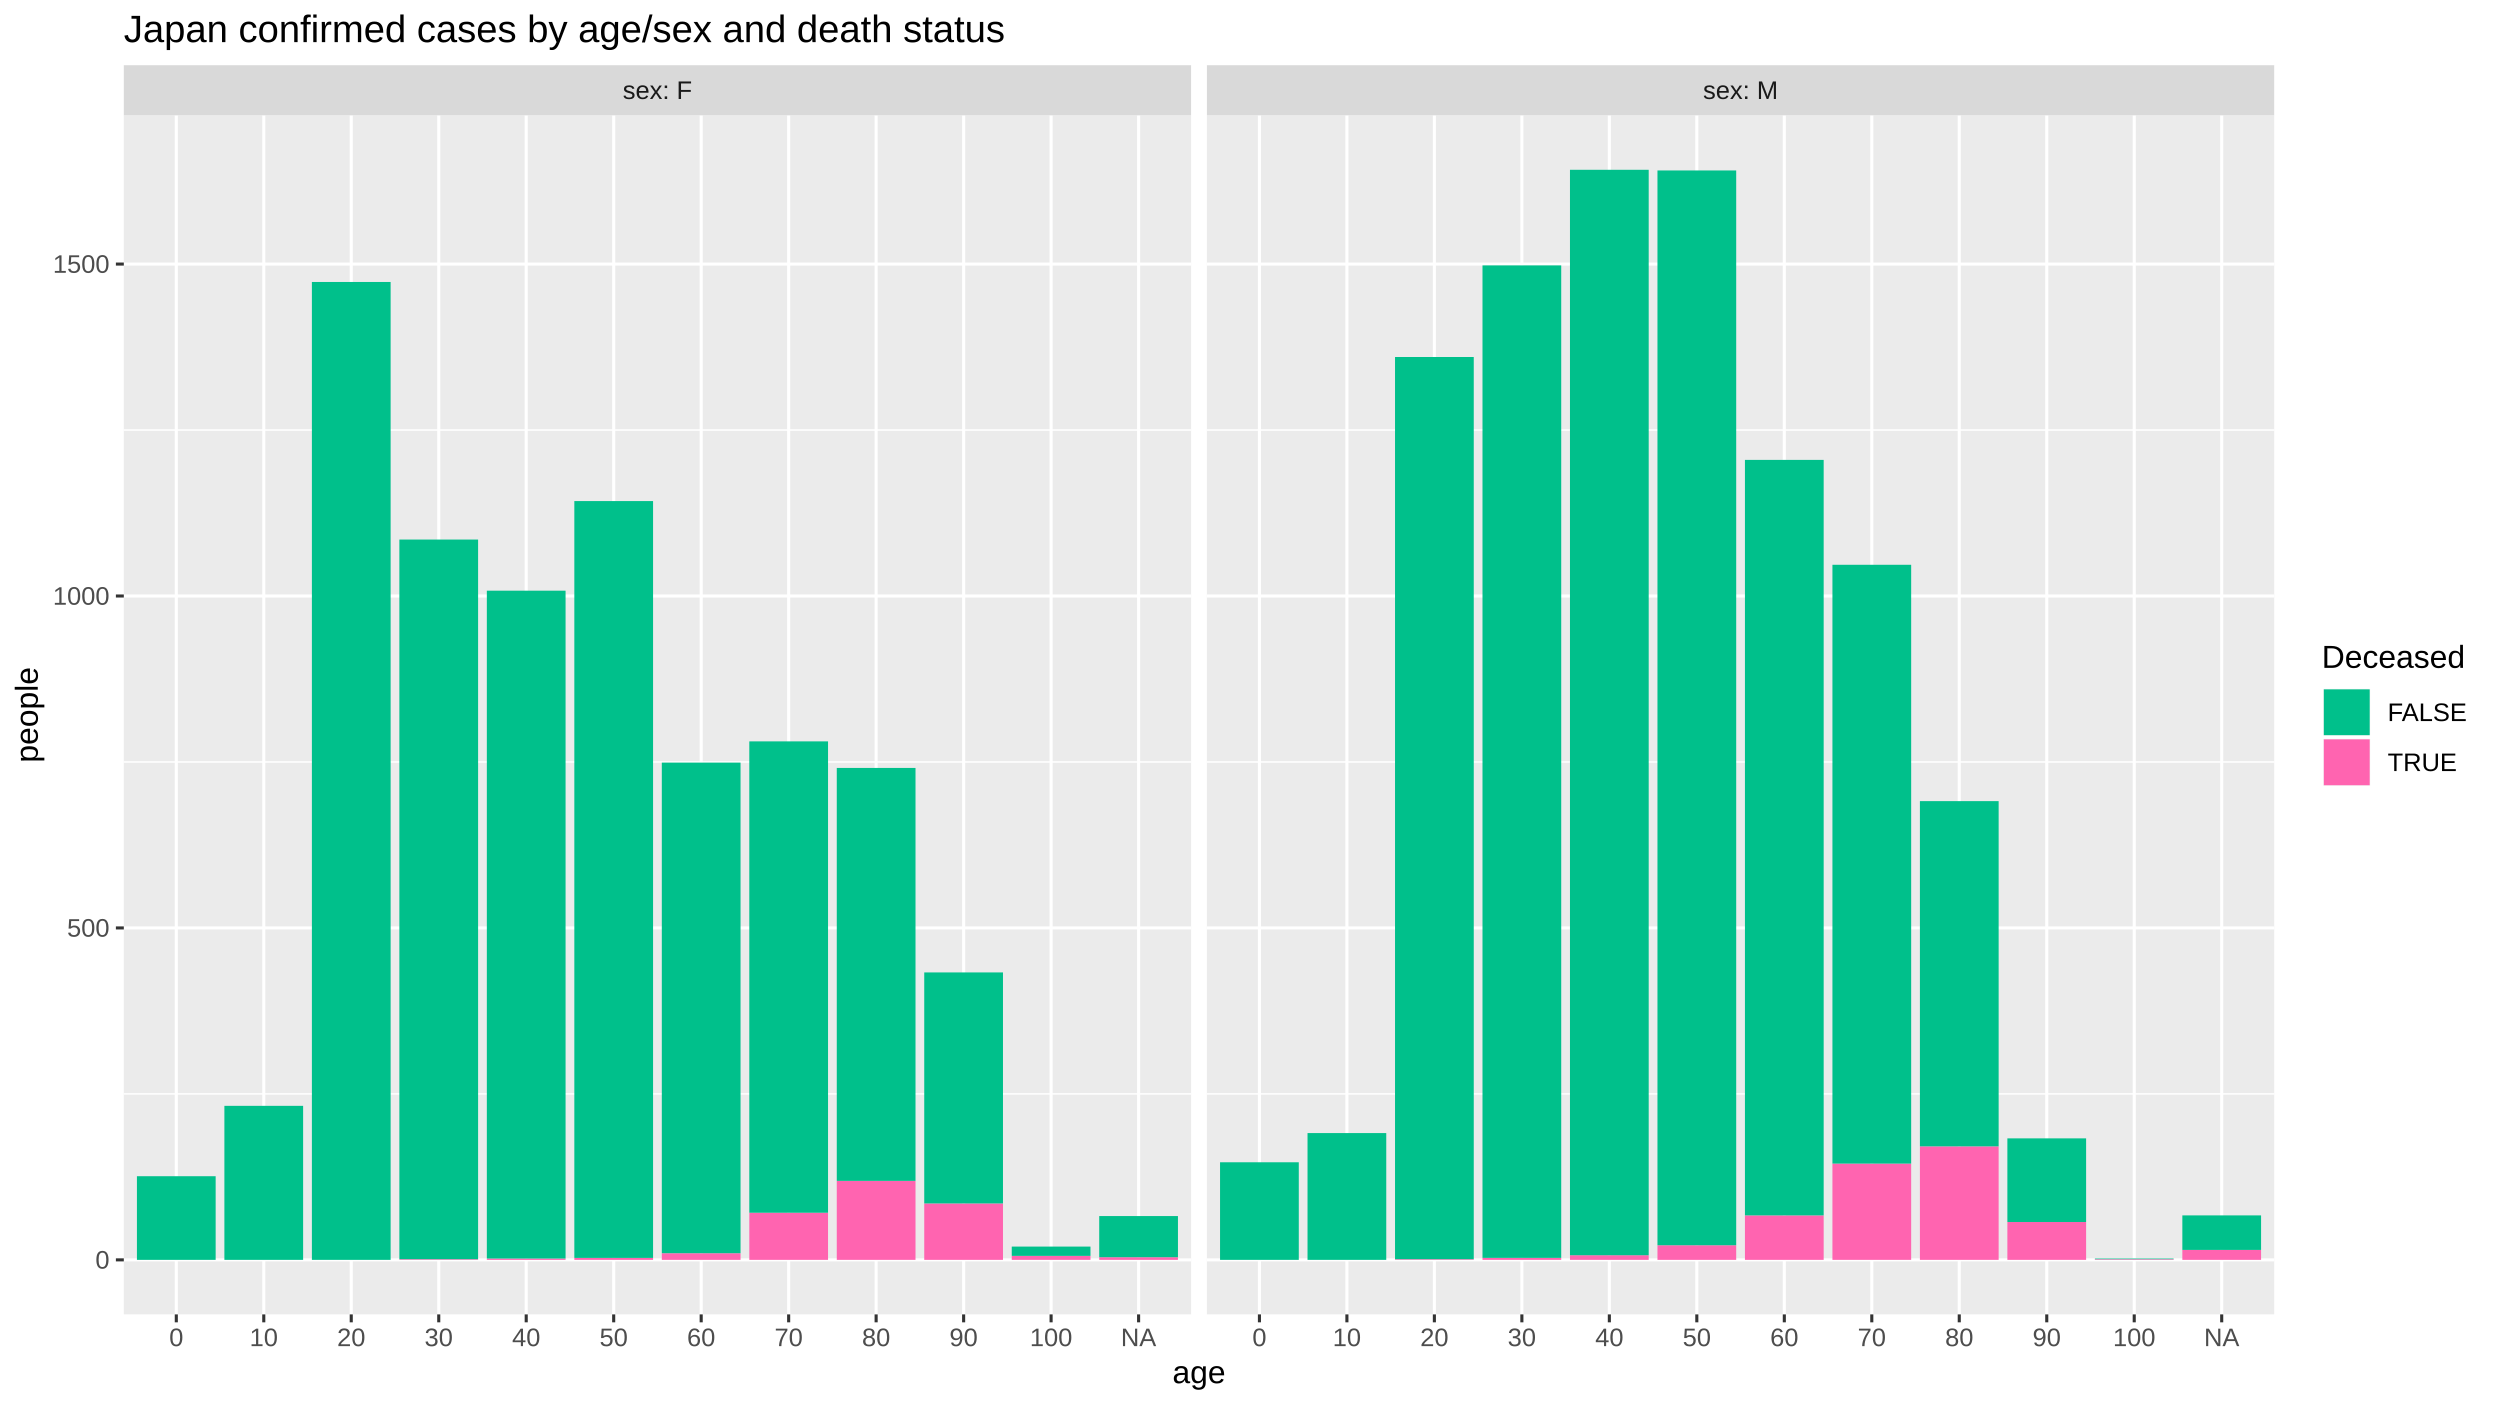
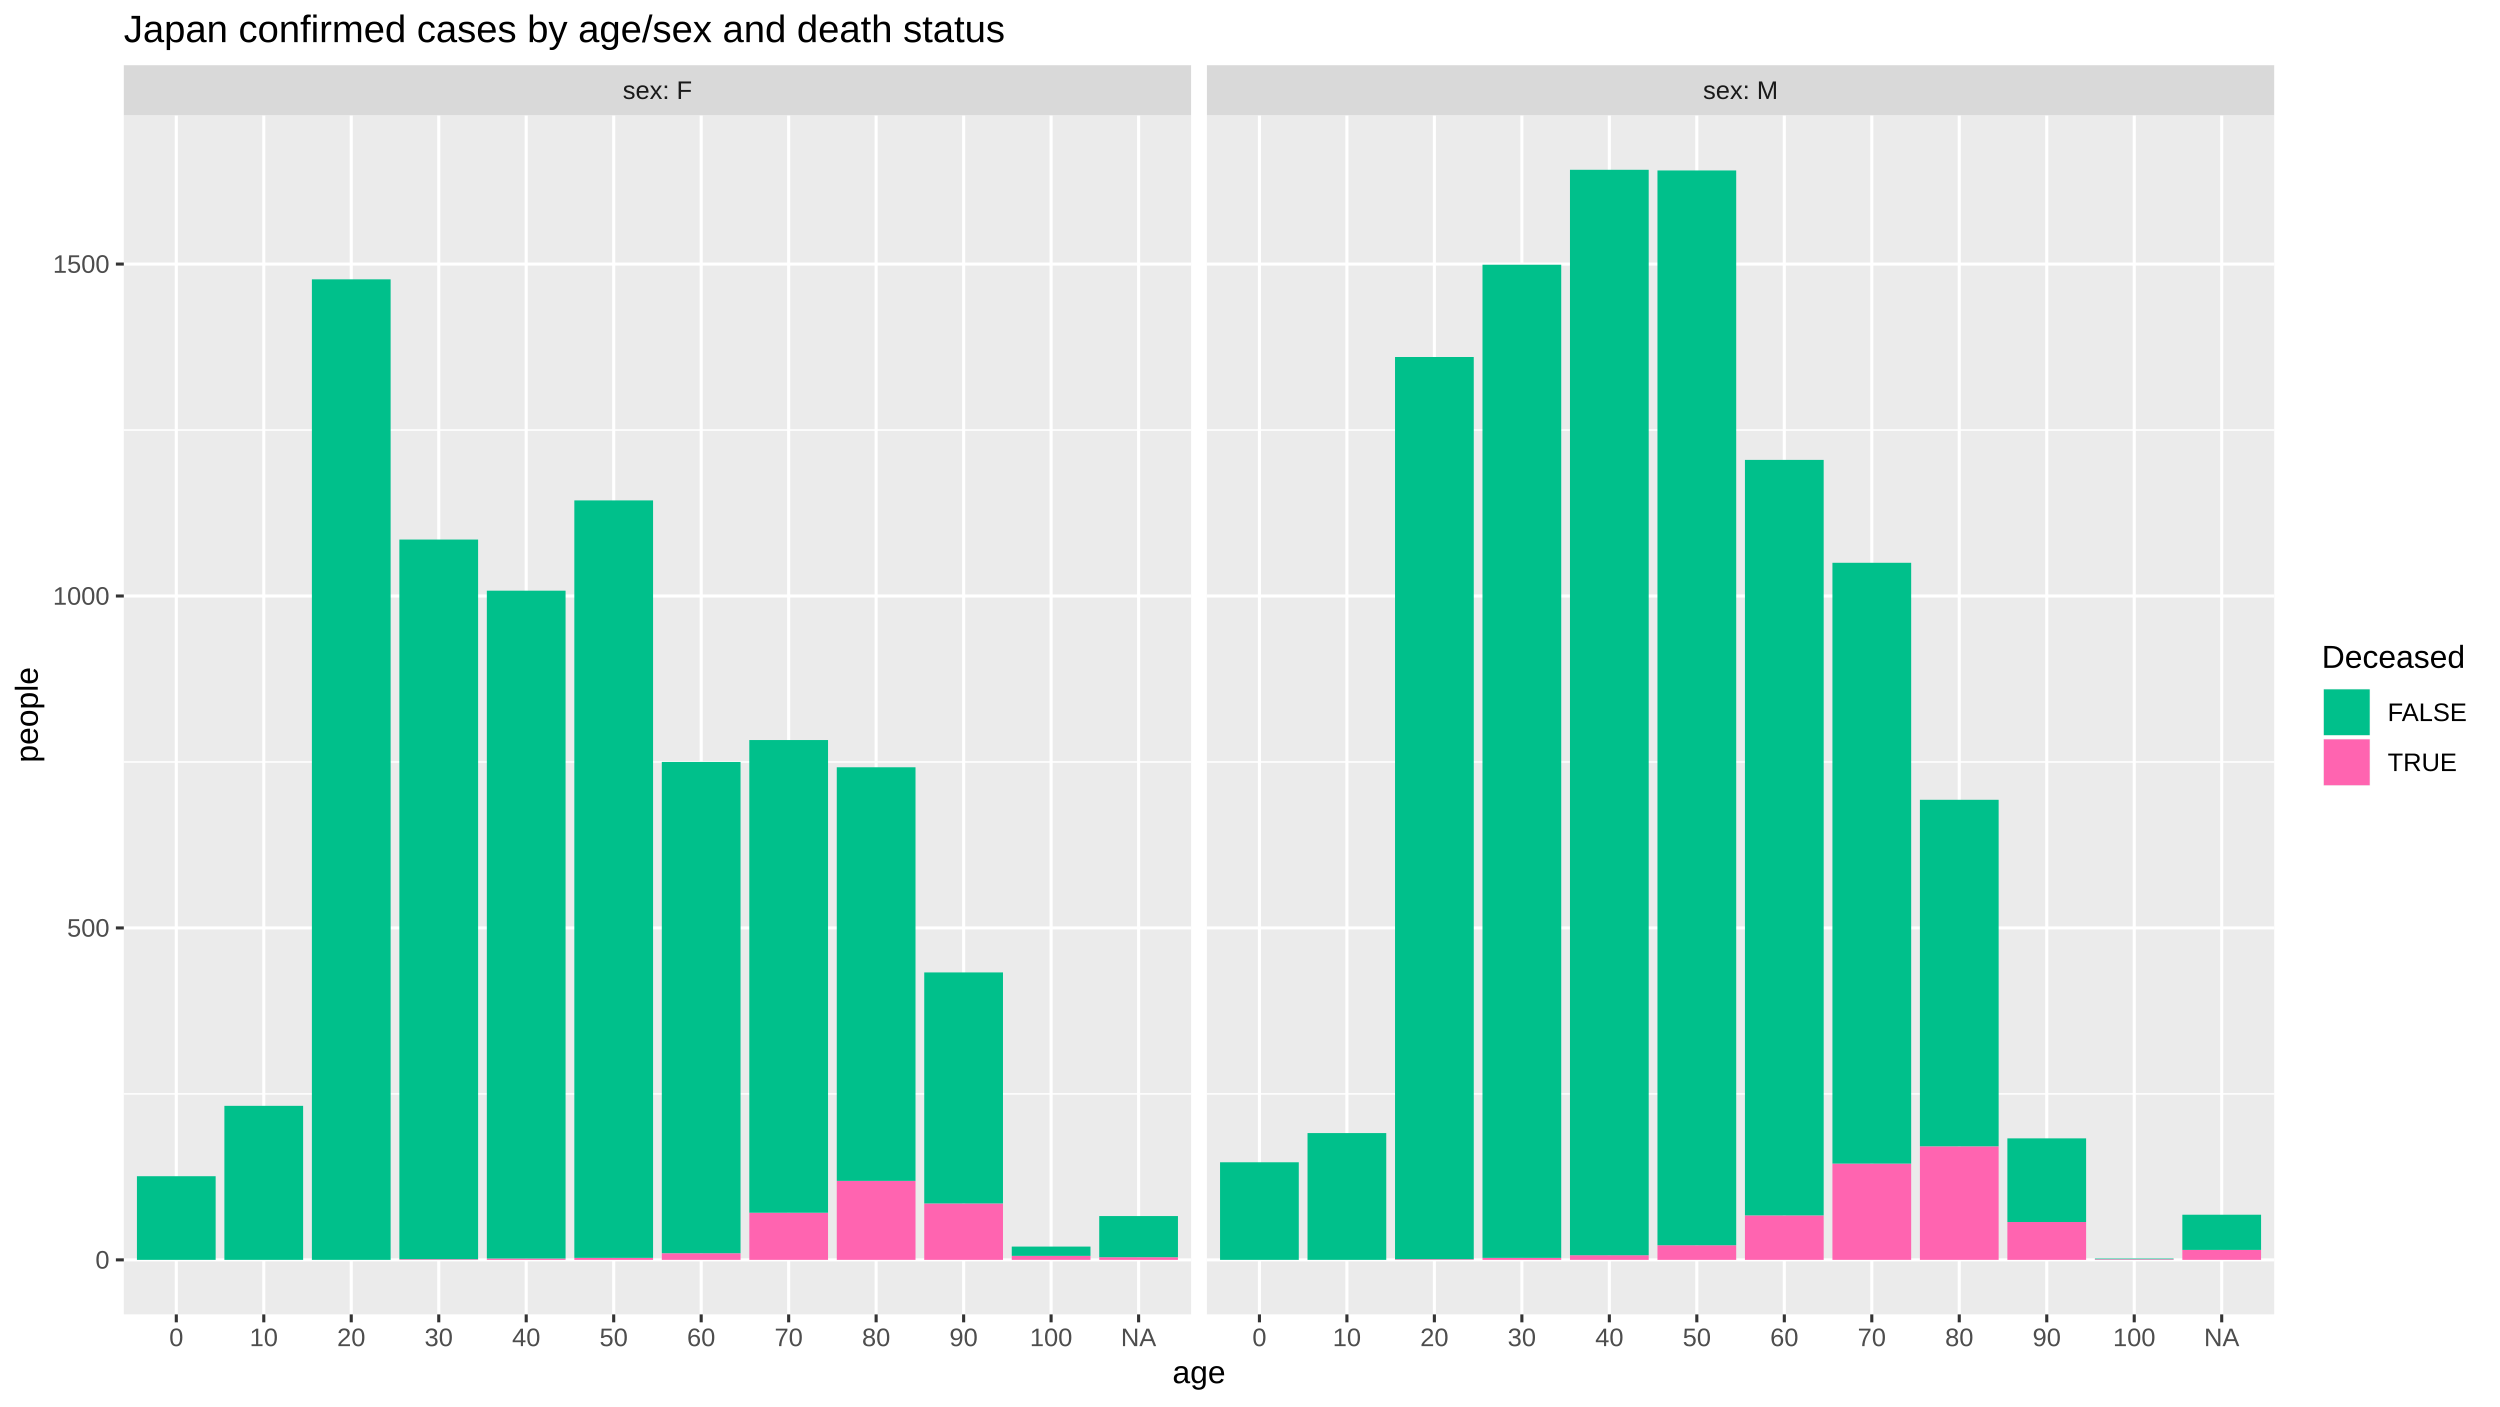
<svg xmlns="http://www.w3.org/2000/svg" viewBox="0 0 864.00 486.00">
  <defs>
    <style type="text/css">
    line, polyline, polygon, path, rect, circle {
      fill: none;
      stroke: #000000;
      stroke-linecap: round;
      stroke-linejoin: round;
      stroke-miterlimit: 10.00;
    }
  </style>
  </defs>
  <rect width="100%" height="100%" style="stroke: none; fill: #FFFFFF;" />
  <rect x="0.00" y="-0" width="864.00" height="486.00" style="stroke-width: 1.07; stroke: #FFFFFF; fill: #FFFFFF;" />
  <defs>
    <clipPath id="cpNDIuNzl8NDExLjY0fDQ1NC4yNXwzOS44NA==">
      <rect x="42.79" y="39.84" width="368.85" height="414.40" />
    </clipPath>
  </defs>
  <rect x="42.79" y="39.84" width="368.85" height="414.40" style="stroke-width: 1.07; stroke: none; fill: #EBEBEB;" clip-path="url(#cpNDIuNzl8NDExLjY0fDQ1NC4yNXwzOS44NA==)" />
  <polyline points="42.79,378.05 411.64,378.05 " style="stroke-width: 0.53; stroke: #FFFFFF; stroke-linecap: butt;" clip-path="url(#cpNDIuNzl8NDExLjY0fDQ1NC4yNXwzOS44NA==)" />
  <polyline points="42.79,263.33 411.64,263.33 " style="stroke-width: 0.53; stroke: #FFFFFF; stroke-linecap: butt;" clip-path="url(#cpNDIuNzl8NDExLjY0fDQ1NC4yNXwzOS44NA==)" />
  <polyline points="42.79,148.62 411.64,148.62 " style="stroke-width: 0.53; stroke: #FFFFFF; stroke-linecap: butt;" clip-path="url(#cpNDIuNzl8NDExLjY0fDQ1NC4yNXwzOS44NA==)" />
  <polyline points="42.79,435.41 411.64,435.41 " style="stroke-width: 1.07; stroke: #FFFFFF; stroke-linecap: butt;" clip-path="url(#cpNDIuNzl8NDExLjY0fDQ1NC4yNXwzOS44NA==)" />
  <polyline points="42.79,320.69 411.64,320.69 " style="stroke-width: 1.07; stroke: #FFFFFF; stroke-linecap: butt;" clip-path="url(#cpNDIuNzl8NDExLjY0fDQ1NC4yNXwzOS44NA==)" />
  <polyline points="42.79,205.98 411.64,205.98 " style="stroke-width: 1.07; stroke: #FFFFFF; stroke-linecap: butt;" clip-path="url(#cpNDIuNzl8NDExLjY0fDQ1NC4yNXwzOS44NA==)" />
  <polyline points="42.79,91.26 411.64,91.26 " style="stroke-width: 1.07; stroke: #FFFFFF; stroke-linecap: butt;" clip-path="url(#cpNDIuNzl8NDExLjY0fDQ1NC4yNXwzOS44NA==)" />
  <polyline points="60.93,454.25 60.93,39.84 " style="stroke-width: 1.07; stroke: #FFFFFF; stroke-linecap: butt;" clip-path="url(#cpNDIuNzl8NDExLjY0fDQ1NC4yNXwzOS44NA==)" />
  <polyline points="91.16,454.25 91.16,39.84 " style="stroke-width: 1.07; stroke: #FFFFFF; stroke-linecap: butt;" clip-path="url(#cpNDIuNzl8NDExLjY0fDQ1NC4yNXwzOS44NA==)" />
  <polyline points="121.39,454.25 121.39,39.84 " style="stroke-width: 1.07; stroke: #FFFFFF; stroke-linecap: butt;" clip-path="url(#cpNDIuNzl8NDExLjY0fDQ1NC4yNXwzOS44NA==)" />
  <polyline points="151.63,454.25 151.63,39.84 " style="stroke-width: 1.07; stroke: #FFFFFF; stroke-linecap: butt;" clip-path="url(#cpNDIuNzl8NDExLjY0fDQ1NC4yNXwzOS44NA==)" />
  <polyline points="181.86,454.25 181.86,39.84 " style="stroke-width: 1.07; stroke: #FFFFFF; stroke-linecap: butt;" clip-path="url(#cpNDIuNzl8NDExLjY0fDQ1NC4yNXwzOS44NA==)" />
  <polyline points="212.09,454.25 212.09,39.84 " style="stroke-width: 1.07; stroke: #FFFFFF; stroke-linecap: butt;" clip-path="url(#cpNDIuNzl8NDExLjY0fDQ1NC4yNXwzOS44NA==)" />
  <polyline points="242.33,454.25 242.33,39.84 " style="stroke-width: 1.07; stroke: #FFFFFF; stroke-linecap: butt;" clip-path="url(#cpNDIuNzl8NDExLjY0fDQ1NC4yNXwzOS44NA==)" />
  <polyline points="272.56,454.25 272.56,39.84 " style="stroke-width: 1.07; stroke: #FFFFFF; stroke-linecap: butt;" clip-path="url(#cpNDIuNzl8NDExLjY0fDQ1NC4yNXwzOS44NA==)" />
  <polyline points="302.79,454.25 302.79,39.84 " style="stroke-width: 1.07; stroke: #FFFFFF; stroke-linecap: butt;" clip-path="url(#cpNDIuNzl8NDExLjY0fDQ1NC4yNXwzOS44NA==)" />
  <polyline points="333.03,454.25 333.03,39.84 " style="stroke-width: 1.07; stroke: #FFFFFF; stroke-linecap: butt;" clip-path="url(#cpNDIuNzl8NDExLjY0fDQ1NC4yNXwzOS44NA==)" />
  <polyline points="363.26,454.25 363.26,39.84 " style="stroke-width: 1.07; stroke: #FFFFFF; stroke-linecap: butt;" clip-path="url(#cpNDIuNzl8NDExLjY0fDQ1NC4yNXwzOS44NA==)" />
  <polyline points="393.50,454.25 393.50,39.84 " style="stroke-width: 1.07; stroke: #FFFFFF; stroke-linecap: butt;" clip-path="url(#cpNDIuNzl8NDExLjY0fDQ1NC4yNXwzOS44NA==)" />
  <rect x="47.32" y="406.50" width="27.21" height="28.91" style="stroke-width: 1.07; stroke: none; stroke-linecap: butt; fill: #00C08B;" clip-path="url(#cpNDIuNzl8NDExLjY0fDQ1NC4yNXwzOS44NA==)" />
  <rect x="77.55" y="382.18" width="27.21" height="53.23" style="stroke-width: 1.07; stroke: none; stroke-linecap: butt; fill: #00C08B;" clip-path="url(#cpNDIuNzl8NDExLjY0fDQ1NC4yNXwzOS44NA==)" />
-   <rect x="107.79" y="97.45" width="27.21" height="337.96" style="stroke-width: 1.07; stroke: none; stroke-linecap: butt; fill: #00C08B;" clip-path="url(#cpNDIuNzl8NDExLjY0fDQ1NC4yNXwzOS44NA==)" />
+   <rect x="107.79" y="96.54" width="27.21" height="338.87" style="stroke-width: 1.07; stroke: none; stroke-linecap: butt; fill: #00C08B;" clip-path="url(#cpNDIuNzl8NDExLjY0fDQ1NC4yNXwzOS44NA==)" />
  <rect x="138.02" y="435.18" width="27.21" height="0.23" style="stroke-width: 1.07; stroke: none; stroke-linecap: butt; fill: #FF64B0;" clip-path="url(#cpNDIuNzl8NDExLjY0fDQ1NC4yNXwzOS44NA==)" />
  <rect x="138.02" y="186.47" width="27.21" height="248.71" style="stroke-width: 1.07; stroke: none; stroke-linecap: butt; fill: #00C08B;" clip-path="url(#cpNDIuNzl8NDExLjY0fDQ1NC4yNXwzOS44NA==)" />
  <rect x="168.25" y="434.95" width="27.21" height="0.46" style="stroke-width: 1.07; stroke: none; stroke-linecap: butt; fill: #FF64B0;" clip-path="url(#cpNDIuNzl8NDExLjY0fDQ1NC4yNXwzOS44NA==)" />
  <rect x="168.25" y="204.14" width="27.21" height="230.81" style="stroke-width: 1.07; stroke: none; stroke-linecap: butt; fill: #00C08B;" clip-path="url(#cpNDIuNzl8NDExLjY0fDQ1NC4yNXwzOS44NA==)" />
  <rect x="198.49" y="434.72" width="27.21" height="0.69" style="stroke-width: 1.07; stroke: none; stroke-linecap: butt; fill: #FF64B0;" clip-path="url(#cpNDIuNzl8NDExLjY0fDQ1NC4yNXwzOS44NA==)" />
-   <rect x="198.49" y="173.17" width="27.21" height="261.56" style="stroke-width: 1.07; stroke: none; stroke-linecap: butt; fill: #00C08B;" clip-path="url(#cpNDIuNzl8NDExLjY0fDQ1NC4yNXwzOS44NA==)" />
+   <rect x="198.49" y="172.94" width="27.21" height="261.78" style="stroke-width: 1.07; stroke: none; stroke-linecap: butt; fill: #00C08B;" clip-path="url(#cpNDIuNzl8NDExLjY0fDQ1NC4yNXwzOS44NA==)" />
  <rect x="228.72" y="433.12" width="27.21" height="2.29" style="stroke-width: 1.07; stroke: none; stroke-linecap: butt; fill: #FF64B0;" clip-path="url(#cpNDIuNzl8NDExLjY0fDQ1NC4yNXwzOS44NA==)" />
-   <rect x="228.72" y="263.56" width="27.21" height="169.55" style="stroke-width: 1.07; stroke: none; stroke-linecap: butt; fill: #00C08B;" clip-path="url(#cpNDIuNzl8NDExLjY0fDQ1NC4yNXwzOS44NA==)" />
+   <rect x="228.72" y="263.33" width="27.21" height="169.78" style="stroke-width: 1.07; stroke: none; stroke-linecap: butt; fill: #00C08B;" clip-path="url(#cpNDIuNzl8NDExLjY0fDQ1NC4yNXwzOS44NA==)" />
  <rect x="258.96" y="419.12" width="27.21" height="16.29" style="stroke-width: 1.07; stroke: none; stroke-linecap: butt; fill: #FF64B0;" clip-path="url(#cpNDIuNzl8NDExLjY0fDQ1NC4yNXwzOS44NA==)" />
-   <rect x="258.96" y="256.22" width="27.21" height="162.90" style="stroke-width: 1.07; stroke: none; stroke-linecap: butt; fill: #00C08B;" clip-path="url(#cpNDIuNzl8NDExLjY0fDQ1NC4yNXwzOS44NA==)" />
+   <rect x="258.96" y="255.76" width="27.21" height="163.36" style="stroke-width: 1.07; stroke: none; stroke-linecap: butt; fill: #00C08B;" clip-path="url(#cpNDIuNzl8NDExLjY0fDQ1NC4yNXwzOS44NA==)" />
  <rect x="289.19" y="408.11" width="27.21" height="27.30" style="stroke-width: 1.07; stroke: none; stroke-linecap: butt; fill: #FF64B0;" clip-path="url(#cpNDIuNzl8NDExLjY0fDQ1NC4yNXwzOS44NA==)" />
-   <rect x="289.19" y="265.40" width="27.21" height="142.71" style="stroke-width: 1.07; stroke: none; stroke-linecap: butt; fill: #00C08B;" clip-path="url(#cpNDIuNzl8NDExLjY0fDQ1NC4yNXwzOS44NA==)" />
+   <rect x="289.19" y="265.17" width="27.21" height="142.94" style="stroke-width: 1.07; stroke: none; stroke-linecap: butt; fill: #00C08B;" clip-path="url(#cpNDIuNzl8NDExLjY0fDQ1NC4yNXwzOS44NA==)" />
  <rect x="319.42" y="415.91" width="27.21" height="19.50" style="stroke-width: 1.07; stroke: none; stroke-linecap: butt; fill: #FF64B0;" clip-path="url(#cpNDIuNzl8NDExLjY0fDQ1NC4yNXwzOS44NA==)" />
  <rect x="319.42" y="336.07" width="27.21" height="79.84" style="stroke-width: 1.07; stroke: none; stroke-linecap: butt; fill: #00C08B;" clip-path="url(#cpNDIuNzl8NDExLjY0fDQ1NC4yNXwzOS44NA==)" />
  <rect x="349.66" y="434.03" width="27.21" height="1.38" style="stroke-width: 1.07; stroke: none; stroke-linecap: butt; fill: #FF64B0;" clip-path="url(#cpNDIuNzl8NDExLjY0fDQ1NC4yNXwzOS44NA==)" />
  <rect x="349.66" y="430.82" width="27.21" height="3.21" style="stroke-width: 1.07; stroke: none; stroke-linecap: butt; fill: #00C08B;" clip-path="url(#cpNDIuNzl8NDExLjY0fDQ1NC4yNXwzOS44NA==)" />
  <rect x="379.89" y="434.49" width="27.21" height="0.92" style="stroke-width: 1.07; stroke: none; stroke-linecap: butt; fill: #FF64B0;" clip-path="url(#cpNDIuNzl8NDExLjY0fDQ1NC4yNXwzOS44NA==)" />
  <rect x="379.89" y="420.27" width="27.21" height="14.22" style="stroke-width: 1.07; stroke: none; stroke-linecap: butt; fill: #00C08B;" clip-path="url(#cpNDIuNzl8NDExLjY0fDQ1NC4yNXwzOS44NA==)" />
  <defs>
    <clipPath id="cpMC4wMHw4NjQuMDB8NDg2LjAwfDAuMDA=">
      <rect x="0.00" y="0.00" width="864.00" height="486.00" />
    </clipPath>
  </defs>
  <defs>
    <clipPath id="cpNDE3LjExfDc4NS45N3w0NTQuMjV8MzkuODQ=">
      <rect x="417.11" y="39.84" width="368.85" height="414.40" />
    </clipPath>
  </defs>
  <rect x="417.11" y="39.84" width="368.85" height="414.40" style="stroke-width: 1.07; stroke: none; fill: #EBEBEB;" clip-path="url(#cpNDE3LjExfDc4NS45N3w0NTQuMjV8MzkuODQ=)" />
  <polyline points="417.11,378.05 785.97,378.05 " style="stroke-width: 0.53; stroke: #FFFFFF; stroke-linecap: butt;" clip-path="url(#cpNDE3LjExfDc4NS45N3w0NTQuMjV8MzkuODQ=)" />
  <polyline points="417.11,263.33 785.97,263.33 " style="stroke-width: 0.53; stroke: #FFFFFF; stroke-linecap: butt;" clip-path="url(#cpNDE3LjExfDc4NS45N3w0NTQuMjV8MzkuODQ=)" />
  <polyline points="417.11,148.62 785.97,148.62 " style="stroke-width: 0.53; stroke: #FFFFFF; stroke-linecap: butt;" clip-path="url(#cpNDE3LjExfDc4NS45N3w0NTQuMjV8MzkuODQ=)" />
  <polyline points="417.11,435.41 785.97,435.41 " style="stroke-width: 1.07; stroke: #FFFFFF; stroke-linecap: butt;" clip-path="url(#cpNDE3LjExfDc4NS45N3w0NTQuMjV8MzkuODQ=)" />
  <polyline points="417.11,320.69 785.97,320.69 " style="stroke-width: 1.07; stroke: #FFFFFF; stroke-linecap: butt;" clip-path="url(#cpNDE3LjExfDc4NS45N3w0NTQuMjV8MzkuODQ=)" />
  <polyline points="417.11,205.98 785.97,205.98 " style="stroke-width: 1.07; stroke: #FFFFFF; stroke-linecap: butt;" clip-path="url(#cpNDE3LjExfDc4NS45N3w0NTQuMjV8MzkuODQ=)" />
  <polyline points="417.11,91.26 785.97,91.26 " style="stroke-width: 1.07; stroke: #FFFFFF; stroke-linecap: butt;" clip-path="url(#cpNDE3LjExfDc4NS45N3w0NTQuMjV8MzkuODQ=)" />
  <polyline points="435.26,454.25 435.26,39.84 " style="stroke-width: 1.07; stroke: #FFFFFF; stroke-linecap: butt;" clip-path="url(#cpNDE3LjExfDc4NS45N3w0NTQuMjV8MzkuODQ=)" />
  <polyline points="465.49,454.25 465.49,39.84 " style="stroke-width: 1.07; stroke: #FFFFFF; stroke-linecap: butt;" clip-path="url(#cpNDE3LjExfDc4NS45N3w0NTQuMjV8MzkuODQ=)" />
  <polyline points="495.72,454.25 495.72,39.84 " style="stroke-width: 1.07; stroke: #FFFFFF; stroke-linecap: butt;" clip-path="url(#cpNDE3LjExfDc4NS45N3w0NTQuMjV8MzkuODQ=)" />
  <polyline points="525.96,454.25 525.96,39.84 " style="stroke-width: 1.07; stroke: #FFFFFF; stroke-linecap: butt;" clip-path="url(#cpNDE3LjExfDc4NS45N3w0NTQuMjV8MzkuODQ=)" />
  <polyline points="556.19,454.25 556.19,39.84 " style="stroke-width: 1.07; stroke: #FFFFFF; stroke-linecap: butt;" clip-path="url(#cpNDE3LjExfDc4NS45N3w0NTQuMjV8MzkuODQ=)" />
  <polyline points="586.42,454.25 586.42,39.84 " style="stroke-width: 1.07; stroke: #FFFFFF; stroke-linecap: butt;" clip-path="url(#cpNDE3LjExfDc4NS45N3w0NTQuMjV8MzkuODQ=)" />
  <polyline points="616.66,454.25 616.66,39.84 " style="stroke-width: 1.07; stroke: #FFFFFF; stroke-linecap: butt;" clip-path="url(#cpNDE3LjExfDc4NS45N3w0NTQuMjV8MzkuODQ=)" />
  <polyline points="646.89,454.25 646.89,39.84 " style="stroke-width: 1.07; stroke: #FFFFFF; stroke-linecap: butt;" clip-path="url(#cpNDE3LjExfDc4NS45N3w0NTQuMjV8MzkuODQ=)" />
  <polyline points="677.12,454.25 677.12,39.84 " style="stroke-width: 1.07; stroke: #FFFFFF; stroke-linecap: butt;" clip-path="url(#cpNDE3LjExfDc4NS45N3w0NTQuMjV8MzkuODQ=)" />
  <polyline points="707.36,454.25 707.36,39.84 " style="stroke-width: 1.07; stroke: #FFFFFF; stroke-linecap: butt;" clip-path="url(#cpNDE3LjExfDc4NS45N3w0NTQuMjV8MzkuODQ=)" />
  <polyline points="737.59,454.25 737.59,39.84 " style="stroke-width: 1.07; stroke: #FFFFFF; stroke-linecap: butt;" clip-path="url(#cpNDE3LjExfDc4NS45N3w0NTQuMjV8MzkuODQ=)" />
  <polyline points="767.82,454.25 767.82,39.84 " style="stroke-width: 1.07; stroke: #FFFFFF; stroke-linecap: butt;" clip-path="url(#cpNDE3LjExfDc4NS45N3w0NTQuMjV8MzkuODQ=)" />
  <rect x="421.65" y="401.68" width="27.21" height="33.73" style="stroke-width: 1.07; stroke: none; stroke-linecap: butt; fill: #00C08B;" clip-path="url(#cpNDE3LjExfDc4NS45N3w0NTQuMjV8MzkuODQ=)" />
  <rect x="451.88" y="391.59" width="27.21" height="43.82" style="stroke-width: 1.07; stroke: none; stroke-linecap: butt; fill: #00C08B;" clip-path="url(#cpNDE3LjExfDc4NS45N3w0NTQuMjV8MzkuODQ=)" />
  <rect x="482.12" y="435.18" width="27.21" height="0.23" style="stroke-width: 1.07; stroke: none; stroke-linecap: butt; fill: #FF64B0;" clip-path="url(#cpNDE3LjExfDc4NS45N3w0NTQuMjV8MzkuODQ=)" />
  <rect x="482.12" y="123.38" width="27.21" height="311.80" style="stroke-width: 1.07; stroke: none; stroke-linecap: butt; fill: #00C08B;" clip-path="url(#cpNDE3LjExfDc4NS45N3w0NTQuMjV8MzkuODQ=)" />
  <rect x="512.35" y="434.72" width="27.21" height="0.69" style="stroke-width: 1.07; stroke: none; stroke-linecap: butt; fill: #FF64B0;" clip-path="url(#cpNDE3LjExfDc4NS45N3w0NTQuMjV8MzkuODQ=)" />
-   <rect x="512.35" y="91.72" width="27.21" height="343.00" style="stroke-width: 1.07; stroke: none; stroke-linecap: butt; fill: #00C08B;" clip-path="url(#cpNDE3LjExfDc4NS45N3w0NTQuMjV8MzkuODQ=)" />
+   <rect x="512.35" y="91.49" width="27.21" height="343.23" style="stroke-width: 1.07; stroke: none; stroke-linecap: butt; fill: #00C08B;" clip-path="url(#cpNDE3LjExfDc4NS45N3w0NTQuMjV8MzkuODQ=)" />
  <rect x="542.58" y="433.80" width="27.21" height="1.61" style="stroke-width: 1.07; stroke: none; stroke-linecap: butt; fill: #FF64B0;" clip-path="url(#cpNDE3LjExfDc4NS45N3w0NTQuMjV8MzkuODQ=)" />
  <rect x="542.58" y="58.68" width="27.21" height="375.13" style="stroke-width: 1.07; stroke: none; stroke-linecap: butt; fill: #00C08B;" clip-path="url(#cpNDE3LjExfDc4NS45N3w0NTQuMjV8MzkuODQ=)" />
  <rect x="572.82" y="430.36" width="27.21" height="5.05" style="stroke-width: 1.07; stroke: none; stroke-linecap: butt; fill: #FF64B0;" clip-path="url(#cpNDE3LjExfDc4NS45N3w0NTQuMjV8MzkuODQ=)" />
  <rect x="572.82" y="58.91" width="27.21" height="371.45" style="stroke-width: 1.07; stroke: none; stroke-linecap: butt; fill: #00C08B;" clip-path="url(#cpNDE3LjExfDc4NS45N3w0NTQuMjV8MzkuODQ=)" />
  <rect x="603.05" y="420.04" width="27.21" height="15.37" style="stroke-width: 1.07; stroke: none; stroke-linecap: butt; fill: #FF64B0;" clip-path="url(#cpNDE3LjExfDc4NS45N3w0NTQuMjV8MzkuODQ=)" />
  <rect x="603.05" y="158.94" width="27.21" height="261.10" style="stroke-width: 1.07; stroke: none; stroke-linecap: butt; fill: #00C08B;" clip-path="url(#cpNDE3LjExfDc4NS45N3w0NTQuMjV8MzkuODQ=)" />
  <rect x="633.29" y="402.14" width="27.21" height="33.27" style="stroke-width: 1.07; stroke: none; stroke-linecap: butt; fill: #FF64B0;" clip-path="url(#cpNDE3LjExfDc4NS45N3w0NTQuMjV8MzkuODQ=)" />
-   <rect x="633.29" y="195.19" width="27.21" height="206.95" style="stroke-width: 1.07; stroke: none; stroke-linecap: butt; fill: #00C08B;" clip-path="url(#cpNDE3LjExfDc4NS45N3w0NTQuMjV8MzkuODQ=)" />
+   <rect x="633.29" y="194.50" width="27.21" height="207.64" style="stroke-width: 1.07; stroke: none; stroke-linecap: butt; fill: #00C08B;" clip-path="url(#cpNDE3LjExfDc4NS45N3w0NTQuMjV8MzkuODQ=)" />
  <rect x="663.52" y="396.18" width="27.21" height="39.23" style="stroke-width: 1.07; stroke: none; stroke-linecap: butt; fill: #FF64B0;" clip-path="url(#cpNDE3LjExfDc4NS45N3w0NTQuMjV8MzkuODQ=)" />
-   <rect x="663.52" y="276.87" width="27.21" height="119.31" style="stroke-width: 1.07; stroke: none; stroke-linecap: butt; fill: #00C08B;" clip-path="url(#cpNDE3LjExfDc4NS45N3w0NTQuMjV8MzkuODQ=)" />
+   <rect x="663.52" y="276.41" width="27.21" height="119.76" style="stroke-width: 1.07; stroke: none; stroke-linecap: butt; fill: #00C08B;" clip-path="url(#cpNDE3LjExfDc4NS45N3w0NTQuMjV8MzkuODQ=)" />
  <rect x="693.75" y="422.33" width="27.21" height="13.08" style="stroke-width: 1.07; stroke: none; stroke-linecap: butt; fill: #FF64B0;" clip-path="url(#cpNDE3LjExfDc4NS45N3w0NTQuMjV8MzkuODQ=)" />
  <rect x="693.75" y="393.42" width="27.21" height="28.91" style="stroke-width: 1.07; stroke: none; stroke-linecap: butt; fill: #00C08B;" clip-path="url(#cpNDE3LjExfDc4NS45N3w0NTQuMjV8MzkuODQ=)" />
  <rect x="723.99" y="435.18" width="27.21" height="0.23" style="stroke-width: 1.07; stroke: none; stroke-linecap: butt; fill: #FF64B0;" clip-path="url(#cpNDE3LjExfDc4NS45N3w0NTQuMjV8MzkuODQ=)" />
  <rect x="723.99" y="434.95" width="27.21" height="0.23" style="stroke-width: 1.07; stroke: none; stroke-linecap: butt; fill: #00C08B;" clip-path="url(#cpNDE3LjExfDc4NS45N3w0NTQuMjV8MzkuODQ=)" />
  <rect x="754.22" y="431.97" width="27.21" height="3.44" style="stroke-width: 1.07; stroke: none; stroke-linecap: butt; fill: #FF64B0;" clip-path="url(#cpNDE3LjExfDc4NS45N3w0NTQuMjV8MzkuODQ=)" />
-   <rect x="754.22" y="420.04" width="27.21" height="11.93" style="stroke-width: 1.07; stroke: none; stroke-linecap: butt; fill: #00C08B;" clip-path="url(#cpNDE3LjExfDc4NS45N3w0NTQuMjV8MzkuODQ=)" />
+   <rect x="754.22" y="419.81" width="27.21" height="12.16" style="stroke-width: 1.07; stroke: none; stroke-linecap: butt; fill: #00C08B;" clip-path="url(#cpNDE3LjExfDc4NS45N3w0NTQuMjV8MzkuODQ=)" />
  <defs>
    <clipPath id="cpMC4wMHw4NjQuMDB8NDg2LjAwfDAuMDA=">
      <rect x="0.00" y="0.00" width="864.00" height="486.00" />
    </clipPath>
  </defs>
  <defs>
    <clipPath id="cpNDIuNzl8NDExLjY0fDM5Ljg0fDIyLjUz">
      <rect x="42.79" y="22.53" width="368.85" height="17.31" />
    </clipPath>
  </defs>
  <rect x="42.79" y="22.53" width="368.85" height="17.31" style="stroke-width: 1.07; stroke: none; fill: #D9D9D9;" clip-path="url(#cpNDIuNzl8NDExLjY0fDM5Ljg0fDIyLjUz)" />
  <g clip-path="url(#cpNDIuNzl8NDExLjY0fDM5Ljg0fDIyLjUz)">
    <text x="215.23" y="34.21" style="font-size: 8.80px; fill: #1A1A1A; font-family: Liberation Sans;" textLength="23.96px" lengthAdjust="spacingAndGlyphs">sex: F</text>
  </g>
  <defs>
    <clipPath id="cpMC4wMHw4NjQuMDB8NDg2LjAwfDAuMDA=">
      <rect x="0.00" y="0.00" width="864.00" height="486.00" />
    </clipPath>
  </defs>
  <defs>
    <clipPath id="cpNDE3LjExfDc4NS45N3wzOS44NHwyMi41Mw==">
      <rect x="417.11" y="22.53" width="368.85" height="17.31" />
    </clipPath>
  </defs>
  <rect x="417.11" y="22.53" width="368.85" height="17.31" style="stroke-width: 1.07; stroke: none; fill: #D9D9D9;" clip-path="url(#cpNDE3LjExfDc4NS45N3wzOS44NHwyMi41Mw==)" />
  <g clip-path="url(#cpNDE3LjExfDc4NS45N3wzOS44NHwyMi41Mw==)">
    <text x="588.58" y="34.21" style="font-size: 8.80px; fill: #1A1A1A; font-family: Liberation Sans;" textLength="25.91px" lengthAdjust="spacingAndGlyphs">sex: M</text>
  </g>
  <defs>
    <clipPath id="cpMC4wMHw4NjQuMDB8NDg2LjAwfDAuMDA=">
      <rect x="0.00" y="0.00" width="864.00" height="486.00" />
    </clipPath>
  </defs>
  <polyline points="60.93,456.99 60.93,454.25 " style="stroke-width: 1.07; stroke: #333333; stroke-linecap: butt;" clip-path="url(#cpMC4wMHw4NjQuMDB8NDg2LjAwfDAuMDA=)" />
  <polyline points="91.16,456.99 91.16,454.25 " style="stroke-width: 1.07; stroke: #333333; stroke-linecap: butt;" clip-path="url(#cpMC4wMHw4NjQuMDB8NDg2LjAwfDAuMDA=)" />
  <polyline points="121.39,456.99 121.39,454.25 " style="stroke-width: 1.07; stroke: #333333; stroke-linecap: butt;" clip-path="url(#cpMC4wMHw4NjQuMDB8NDg2LjAwfDAuMDA=)" />
  <polyline points="151.63,456.99 151.63,454.25 " style="stroke-width: 1.07; stroke: #333333; stroke-linecap: butt;" clip-path="url(#cpMC4wMHw4NjQuMDB8NDg2LjAwfDAuMDA=)" />
  <polyline points="181.86,456.99 181.86,454.25 " style="stroke-width: 1.07; stroke: #333333; stroke-linecap: butt;" clip-path="url(#cpMC4wMHw4NjQuMDB8NDg2LjAwfDAuMDA=)" />
  <polyline points="212.09,456.99 212.09,454.25 " style="stroke-width: 1.07; stroke: #333333; stroke-linecap: butt;" clip-path="url(#cpMC4wMHw4NjQuMDB8NDg2LjAwfDAuMDA=)" />
  <polyline points="242.33,456.99 242.33,454.25 " style="stroke-width: 1.07; stroke: #333333; stroke-linecap: butt;" clip-path="url(#cpMC4wMHw4NjQuMDB8NDg2LjAwfDAuMDA=)" />
  <polyline points="272.56,456.99 272.56,454.25 " style="stroke-width: 1.07; stroke: #333333; stroke-linecap: butt;" clip-path="url(#cpMC4wMHw4NjQuMDB8NDg2LjAwfDAuMDA=)" />
  <polyline points="302.79,456.99 302.79,454.25 " style="stroke-width: 1.07; stroke: #333333; stroke-linecap: butt;" clip-path="url(#cpMC4wMHw4NjQuMDB8NDg2LjAwfDAuMDA=)" />
  <polyline points="333.03,456.99 333.03,454.25 " style="stroke-width: 1.07; stroke: #333333; stroke-linecap: butt;" clip-path="url(#cpMC4wMHw4NjQuMDB8NDg2LjAwfDAuMDA=)" />
  <polyline points="363.26,456.99 363.26,454.25 " style="stroke-width: 1.07; stroke: #333333; stroke-linecap: butt;" clip-path="url(#cpMC4wMHw4NjQuMDB8NDg2LjAwfDAuMDA=)" />
  <polyline points="393.50,456.99 393.50,454.25 " style="stroke-width: 1.07; stroke: #333333; stroke-linecap: butt;" clip-path="url(#cpMC4wMHw4NjQuMDB8NDg2LjAwfDAuMDA=)" />
  <g clip-path="url(#cpMC4wMHw4NjQuMDB8NDg2LjAwfDAuMDA=)">
    <text x="58.48" y="465.23" style="font-size: 8.80px; fill: #4D4D4D; font-family: Liberation Sans;" textLength="4.89px" lengthAdjust="spacingAndGlyphs">0</text>
  </g>
  <g clip-path="url(#cpMC4wMHw4NjQuMDB8NDg2LjAwfDAuMDA=)">
    <text x="86.27" y="465.23" style="font-size: 8.80px; fill: #4D4D4D; font-family: Liberation Sans;" textLength="9.79px" lengthAdjust="spacingAndGlyphs">10</text>
  </g>
  <g clip-path="url(#cpMC4wMHw4NjQuMDB8NDg2LjAwfDAuMDA=)">
    <text x="116.50" y="465.23" style="font-size: 8.80px; fill: #4D4D4D; font-family: Liberation Sans;" textLength="9.79px" lengthAdjust="spacingAndGlyphs">20</text>
  </g>
  <g clip-path="url(#cpMC4wMHw4NjQuMDB8NDg2LjAwfDAuMDA=)">
    <text x="146.73" y="465.23" style="font-size: 8.80px; fill: #4D4D4D; font-family: Liberation Sans;" textLength="9.79px" lengthAdjust="spacingAndGlyphs">30</text>
  </g>
  <g clip-path="url(#cpMC4wMHw4NjQuMDB8NDg2LjAwfDAuMDA=)">
    <text x="176.97" y="465.23" style="font-size: 8.80px; fill: #4D4D4D; font-family: Liberation Sans;" textLength="9.79px" lengthAdjust="spacingAndGlyphs">40</text>
  </g>
  <g clip-path="url(#cpMC4wMHw4NjQuMDB8NDg2LjAwfDAuMDA=)">
    <text x="207.20" y="465.23" style="font-size: 8.80px; fill: #4D4D4D; font-family: Liberation Sans;" textLength="9.79px" lengthAdjust="spacingAndGlyphs">50</text>
  </g>
  <g clip-path="url(#cpMC4wMHw4NjQuMDB8NDg2LjAwfDAuMDA=)">
    <text x="237.43" y="465.23" style="font-size: 8.80px; fill: #4D4D4D; font-family: Liberation Sans;" textLength="9.79px" lengthAdjust="spacingAndGlyphs">60</text>
  </g>
  <g clip-path="url(#cpMC4wMHw4NjQuMDB8NDg2LjAwfDAuMDA=)">
    <text x="267.67" y="465.23" style="font-size: 8.80px; fill: #4D4D4D; font-family: Liberation Sans;" textLength="9.79px" lengthAdjust="spacingAndGlyphs">70</text>
  </g>
  <g clip-path="url(#cpMC4wMHw4NjQuMDB8NDg2LjAwfDAuMDA=)">
    <text x="297.90" y="465.23" style="font-size: 8.80px; fill: #4D4D4D; font-family: Liberation Sans;" textLength="9.79px" lengthAdjust="spacingAndGlyphs">80</text>
  </g>
  <g clip-path="url(#cpMC4wMHw4NjQuMDB8NDg2LjAwfDAuMDA=)">
    <text x="328.13" y="465.23" style="font-size: 8.80px; fill: #4D4D4D; font-family: Liberation Sans;" textLength="9.79px" lengthAdjust="spacingAndGlyphs">90</text>
  </g>
  <g clip-path="url(#cpMC4wMHw4NjQuMDB8NDg2LjAwfDAuMDA=)">
    <text x="355.92" y="465.23" style="font-size: 8.80px; fill: #4D4D4D; font-family: Liberation Sans;" textLength="14.68px" lengthAdjust="spacingAndGlyphs">100</text>
  </g>
  <g clip-path="url(#cpMC4wMHw4NjQuMDB8NDg2LjAwfDAuMDA=)">
    <text x="387.38" y="465.23" style="font-size: 8.80px; fill: #4D4D4D; font-family: Liberation Sans;" textLength="12.22px" lengthAdjust="spacingAndGlyphs">NA</text>
  </g>
  <polyline points="435.26,456.99 435.26,454.25 " style="stroke-width: 1.07; stroke: #333333; stroke-linecap: butt;" clip-path="url(#cpMC4wMHw4NjQuMDB8NDg2LjAwfDAuMDA=)" />
  <polyline points="465.49,456.99 465.49,454.25 " style="stroke-width: 1.07; stroke: #333333; stroke-linecap: butt;" clip-path="url(#cpMC4wMHw4NjQuMDB8NDg2LjAwfDAuMDA=)" />
  <polyline points="495.72,456.99 495.72,454.25 " style="stroke-width: 1.07; stroke: #333333; stroke-linecap: butt;" clip-path="url(#cpMC4wMHw4NjQuMDB8NDg2LjAwfDAuMDA=)" />
  <polyline points="525.96,456.99 525.96,454.25 " style="stroke-width: 1.07; stroke: #333333; stroke-linecap: butt;" clip-path="url(#cpMC4wMHw4NjQuMDB8NDg2LjAwfDAuMDA=)" />
  <polyline points="556.19,456.99 556.19,454.25 " style="stroke-width: 1.07; stroke: #333333; stroke-linecap: butt;" clip-path="url(#cpMC4wMHw4NjQuMDB8NDg2LjAwfDAuMDA=)" />
  <polyline points="586.42,456.99 586.42,454.25 " style="stroke-width: 1.07; stroke: #333333; stroke-linecap: butt;" clip-path="url(#cpMC4wMHw4NjQuMDB8NDg2LjAwfDAuMDA=)" />
  <polyline points="616.66,456.99 616.66,454.25 " style="stroke-width: 1.07; stroke: #333333; stroke-linecap: butt;" clip-path="url(#cpMC4wMHw4NjQuMDB8NDg2LjAwfDAuMDA=)" />
  <polyline points="646.89,456.99 646.89,454.25 " style="stroke-width: 1.07; stroke: #333333; stroke-linecap: butt;" clip-path="url(#cpMC4wMHw4NjQuMDB8NDg2LjAwfDAuMDA=)" />
  <polyline points="677.12,456.99 677.12,454.25 " style="stroke-width: 1.07; stroke: #333333; stroke-linecap: butt;" clip-path="url(#cpMC4wMHw4NjQuMDB8NDg2LjAwfDAuMDA=)" />
  <polyline points="707.36,456.99 707.36,454.25 " style="stroke-width: 1.07; stroke: #333333; stroke-linecap: butt;" clip-path="url(#cpMC4wMHw4NjQuMDB8NDg2LjAwfDAuMDA=)" />
  <polyline points="737.59,456.99 737.59,454.25 " style="stroke-width: 1.07; stroke: #333333; stroke-linecap: butt;" clip-path="url(#cpMC4wMHw4NjQuMDB8NDg2LjAwfDAuMDA=)" />
  <polyline points="767.82,456.99 767.82,454.25 " style="stroke-width: 1.07; stroke: #333333; stroke-linecap: butt;" clip-path="url(#cpMC4wMHw4NjQuMDB8NDg2LjAwfDAuMDA=)" />
  <g clip-path="url(#cpMC4wMHw4NjQuMDB8NDg2LjAwfDAuMDA=)">
    <text x="432.81" y="465.23" style="font-size: 8.80px; fill: #4D4D4D; font-family: Liberation Sans;" textLength="4.89px" lengthAdjust="spacingAndGlyphs">0</text>
  </g>
  <g clip-path="url(#cpMC4wMHw4NjQuMDB8NDg2LjAwfDAuMDA=)">
    <text x="460.59" y="465.23" style="font-size: 8.80px; fill: #4D4D4D; font-family: Liberation Sans;" textLength="9.79px" lengthAdjust="spacingAndGlyphs">10</text>
  </g>
  <g clip-path="url(#cpMC4wMHw4NjQuMDB8NDg2LjAwfDAuMDA=)">
    <text x="490.83" y="465.23" style="font-size: 8.80px; fill: #4D4D4D; font-family: Liberation Sans;" textLength="9.79px" lengthAdjust="spacingAndGlyphs">20</text>
  </g>
  <g clip-path="url(#cpMC4wMHw4NjQuMDB8NDg2LjAwfDAuMDA=)">
    <text x="521.06" y="465.23" style="font-size: 8.80px; fill: #4D4D4D; font-family: Liberation Sans;" textLength="9.79px" lengthAdjust="spacingAndGlyphs">30</text>
  </g>
  <g clip-path="url(#cpMC4wMHw4NjQuMDB8NDg2LjAwfDAuMDA=)">
    <text x="551.30" y="465.23" style="font-size: 8.80px; fill: #4D4D4D; font-family: Liberation Sans;" textLength="9.79px" lengthAdjust="spacingAndGlyphs">40</text>
  </g>
  <g clip-path="url(#cpMC4wMHw4NjQuMDB8NDg2LjAwfDAuMDA=)">
    <text x="581.53" y="465.23" style="font-size: 8.80px; fill: #4D4D4D; font-family: Liberation Sans;" textLength="9.79px" lengthAdjust="spacingAndGlyphs">50</text>
  </g>
  <g clip-path="url(#cpMC4wMHw4NjQuMDB8NDg2LjAwfDAuMDA=)">
    <text x="611.76" y="465.23" style="font-size: 8.80px; fill: #4D4D4D; font-family: Liberation Sans;" textLength="9.79px" lengthAdjust="spacingAndGlyphs">60</text>
  </g>
  <g clip-path="url(#cpMC4wMHw4NjQuMDB8NDg2LjAwfDAuMDA=)">
    <text x="642.00" y="465.23" style="font-size: 8.80px; fill: #4D4D4D; font-family: Liberation Sans;" textLength="9.79px" lengthAdjust="spacingAndGlyphs">70</text>
  </g>
  <g clip-path="url(#cpMC4wMHw4NjQuMDB8NDg2LjAwfDAuMDA=)">
    <text x="672.23" y="465.23" style="font-size: 8.80px; fill: #4D4D4D; font-family: Liberation Sans;" textLength="9.79px" lengthAdjust="spacingAndGlyphs">80</text>
  </g>
  <g clip-path="url(#cpMC4wMHw4NjQuMDB8NDg2LjAwfDAuMDA=)">
    <text x="702.46" y="465.23" style="font-size: 8.80px; fill: #4D4D4D; font-family: Liberation Sans;" textLength="9.79px" lengthAdjust="spacingAndGlyphs">90</text>
  </g>
  <g clip-path="url(#cpMC4wMHw4NjQuMDB8NDg2LjAwfDAuMDA=)">
    <text x="730.25" y="465.23" style="font-size: 8.80px; fill: #4D4D4D; font-family: Liberation Sans;" textLength="14.68px" lengthAdjust="spacingAndGlyphs">100</text>
  </g>
  <g clip-path="url(#cpMC4wMHw4NjQuMDB8NDg2LjAwfDAuMDA=)">
    <text x="761.71" y="465.23" style="font-size: 8.80px; fill: #4D4D4D; font-family: Liberation Sans;" textLength="12.22px" lengthAdjust="spacingAndGlyphs">NA</text>
  </g>
  <g clip-path="url(#cpMC4wMHw4NjQuMDB8NDg2LjAwfDAuMDA=)">
    <text x="32.96" y="438.44" style="font-size: 8.80px; fill: #4D4D4D; font-family: Liberation Sans;" textLength="4.89px" lengthAdjust="spacingAndGlyphs">0</text>
  </g>
  <g clip-path="url(#cpMC4wMHw4NjQuMDB8NDg2LjAwfDAuMDA=)">
    <text x="23.17" y="323.72" style="font-size: 8.80px; fill: #4D4D4D; font-family: Liberation Sans;" textLength="14.68px" lengthAdjust="spacingAndGlyphs">500</text>
  </g>
  <g clip-path="url(#cpMC4wMHw4NjQuMDB8NDg2LjAwfDAuMDA=)">
    <text x="18.28" y="209.00" style="font-size: 8.80px; fill: #4D4D4D; font-family: Liberation Sans;" textLength="19.58px" lengthAdjust="spacingAndGlyphs">1000</text>
  </g>
  <g clip-path="url(#cpMC4wMHw4NjQuMDB8NDg2LjAwfDAuMDA=)">
    <text x="18.28" y="94.29" style="font-size: 8.80px; fill: #4D4D4D; font-family: Liberation Sans;" textLength="19.58px" lengthAdjust="spacingAndGlyphs">1500</text>
  </g>
  <polyline points="40.05,435.41 42.79,435.41 " style="stroke-width: 1.07; stroke: #333333; stroke-linecap: butt;" clip-path="url(#cpMC4wMHw4NjQuMDB8NDg2LjAwfDAuMDA=)" />
  <polyline points="40.05,320.69 42.79,320.69 " style="stroke-width: 1.07; stroke: #333333; stroke-linecap: butt;" clip-path="url(#cpMC4wMHw4NjQuMDB8NDg2LjAwfDAuMDA=)" />
  <polyline points="40.05,205.98 42.79,205.98 " style="stroke-width: 1.07; stroke: #333333; stroke-linecap: butt;" clip-path="url(#cpMC4wMHw4NjQuMDB8NDg2LjAwfDAuMDA=)" />
  <polyline points="40.05,91.26 42.79,91.26 " style="stroke-width: 1.07; stroke: #333333; stroke-linecap: butt;" clip-path="url(#cpMC4wMHw4NjQuMDB8NDg2LjAwfDAuMDA=)" />
  <g clip-path="url(#cpMC4wMHw4NjQuMDB8NDg2LjAwfDAuMDA=)">
    <text x="405.20" y="478.03" style="font-size: 11.00px; font-family: Liberation Sans;" textLength="18.35px" lengthAdjust="spacingAndGlyphs">age</text>
  </g>
  <g clip-path="url(#cpMC4wMHw4NjQuMDB8NDg2LjAwfDAuMDA=)">
    <text transform="translate(13.05,263.56) rotate(-90)" style="font-size: 11.00px; font-family: Liberation Sans;" textLength="33.03px" lengthAdjust="spacingAndGlyphs">people</text>
  </g>
  <rect x="796.92" y="216.52" width="61.60" height="61.06" style="stroke-width: 1.07; stroke: none; fill: #FFFFFF;" clip-path="url(#cpMC4wMHw4NjQuMDB8NDg2LjAwfDAuMDA=)" />
  <g clip-path="url(#cpMC4wMHw4NjQuMDB8NDg2LjAwfDAuMDA=)">
    <text x="802.40" y="230.81" style="font-size: 11.00px; font-family: Liberation Sans;" textLength="49.53px" lengthAdjust="spacingAndGlyphs">Deceased</text>
  </g>
  <rect x="802.40" y="237.53" width="17.28" height="17.28" style="stroke-width: 1.07; stroke: #FFFFFF; fill: #F2F2F2;" clip-path="url(#cpMC4wMHw4NjQuMDB8NDg2LjAwfDAuMDA=)" />
  <rect x="803.11" y="238.24" width="15.86" height="15.86" style="stroke-width: 1.07; stroke: none; stroke-linejoin: miter; fill: #00C08B;" clip-path="url(#cpMC4wMHw4NjQuMDB8NDg2LjAwfDAuMDA=)" />
  <rect x="802.40" y="254.81" width="17.28" height="17.28" style="stroke-width: 1.07; stroke: #FFFFFF; fill: #F2F2F2;" clip-path="url(#cpMC4wMHw4NjQuMDB8NDg2LjAwfDAuMDA=)" />
  <rect x="803.11" y="255.52" width="15.86" height="15.86" style="stroke-width: 1.07; stroke: none; stroke-linejoin: miter; fill: #FF64B0;" clip-path="url(#cpMC4wMHw4NjQuMDB8NDg2LjAwfDAuMDA=)" />
  <g clip-path="url(#cpMC4wMHw4NjQuMDB8NDg2LjAwfDAuMDA=)">
    <text x="825.16" y="249.20" style="font-size: 8.80px; font-family: Liberation Sans;" textLength="27.88px" lengthAdjust="spacingAndGlyphs">FALSE</text>
  </g>
  <g clip-path="url(#cpMC4wMHw4NjQuMDB8NDg2LjAwfDAuMDA=)">
    <text x="825.16" y="266.48" style="font-size: 8.80px; font-family: Liberation Sans;" textLength="23.96px" lengthAdjust="spacingAndGlyphs">TRUE</text>
  </g>
  <g clip-path="url(#cpMC4wMHw4NjQuMDB8NDg2LjAwfDAuMDA=)">
    <text x="42.79" y="14.56" style="font-size: 13.20px; font-family: Liberation Sans;" textLength="304.52px" lengthAdjust="spacingAndGlyphs">Japan confirmed cases by age/sex and death status</text>
  </g>
</svg>
